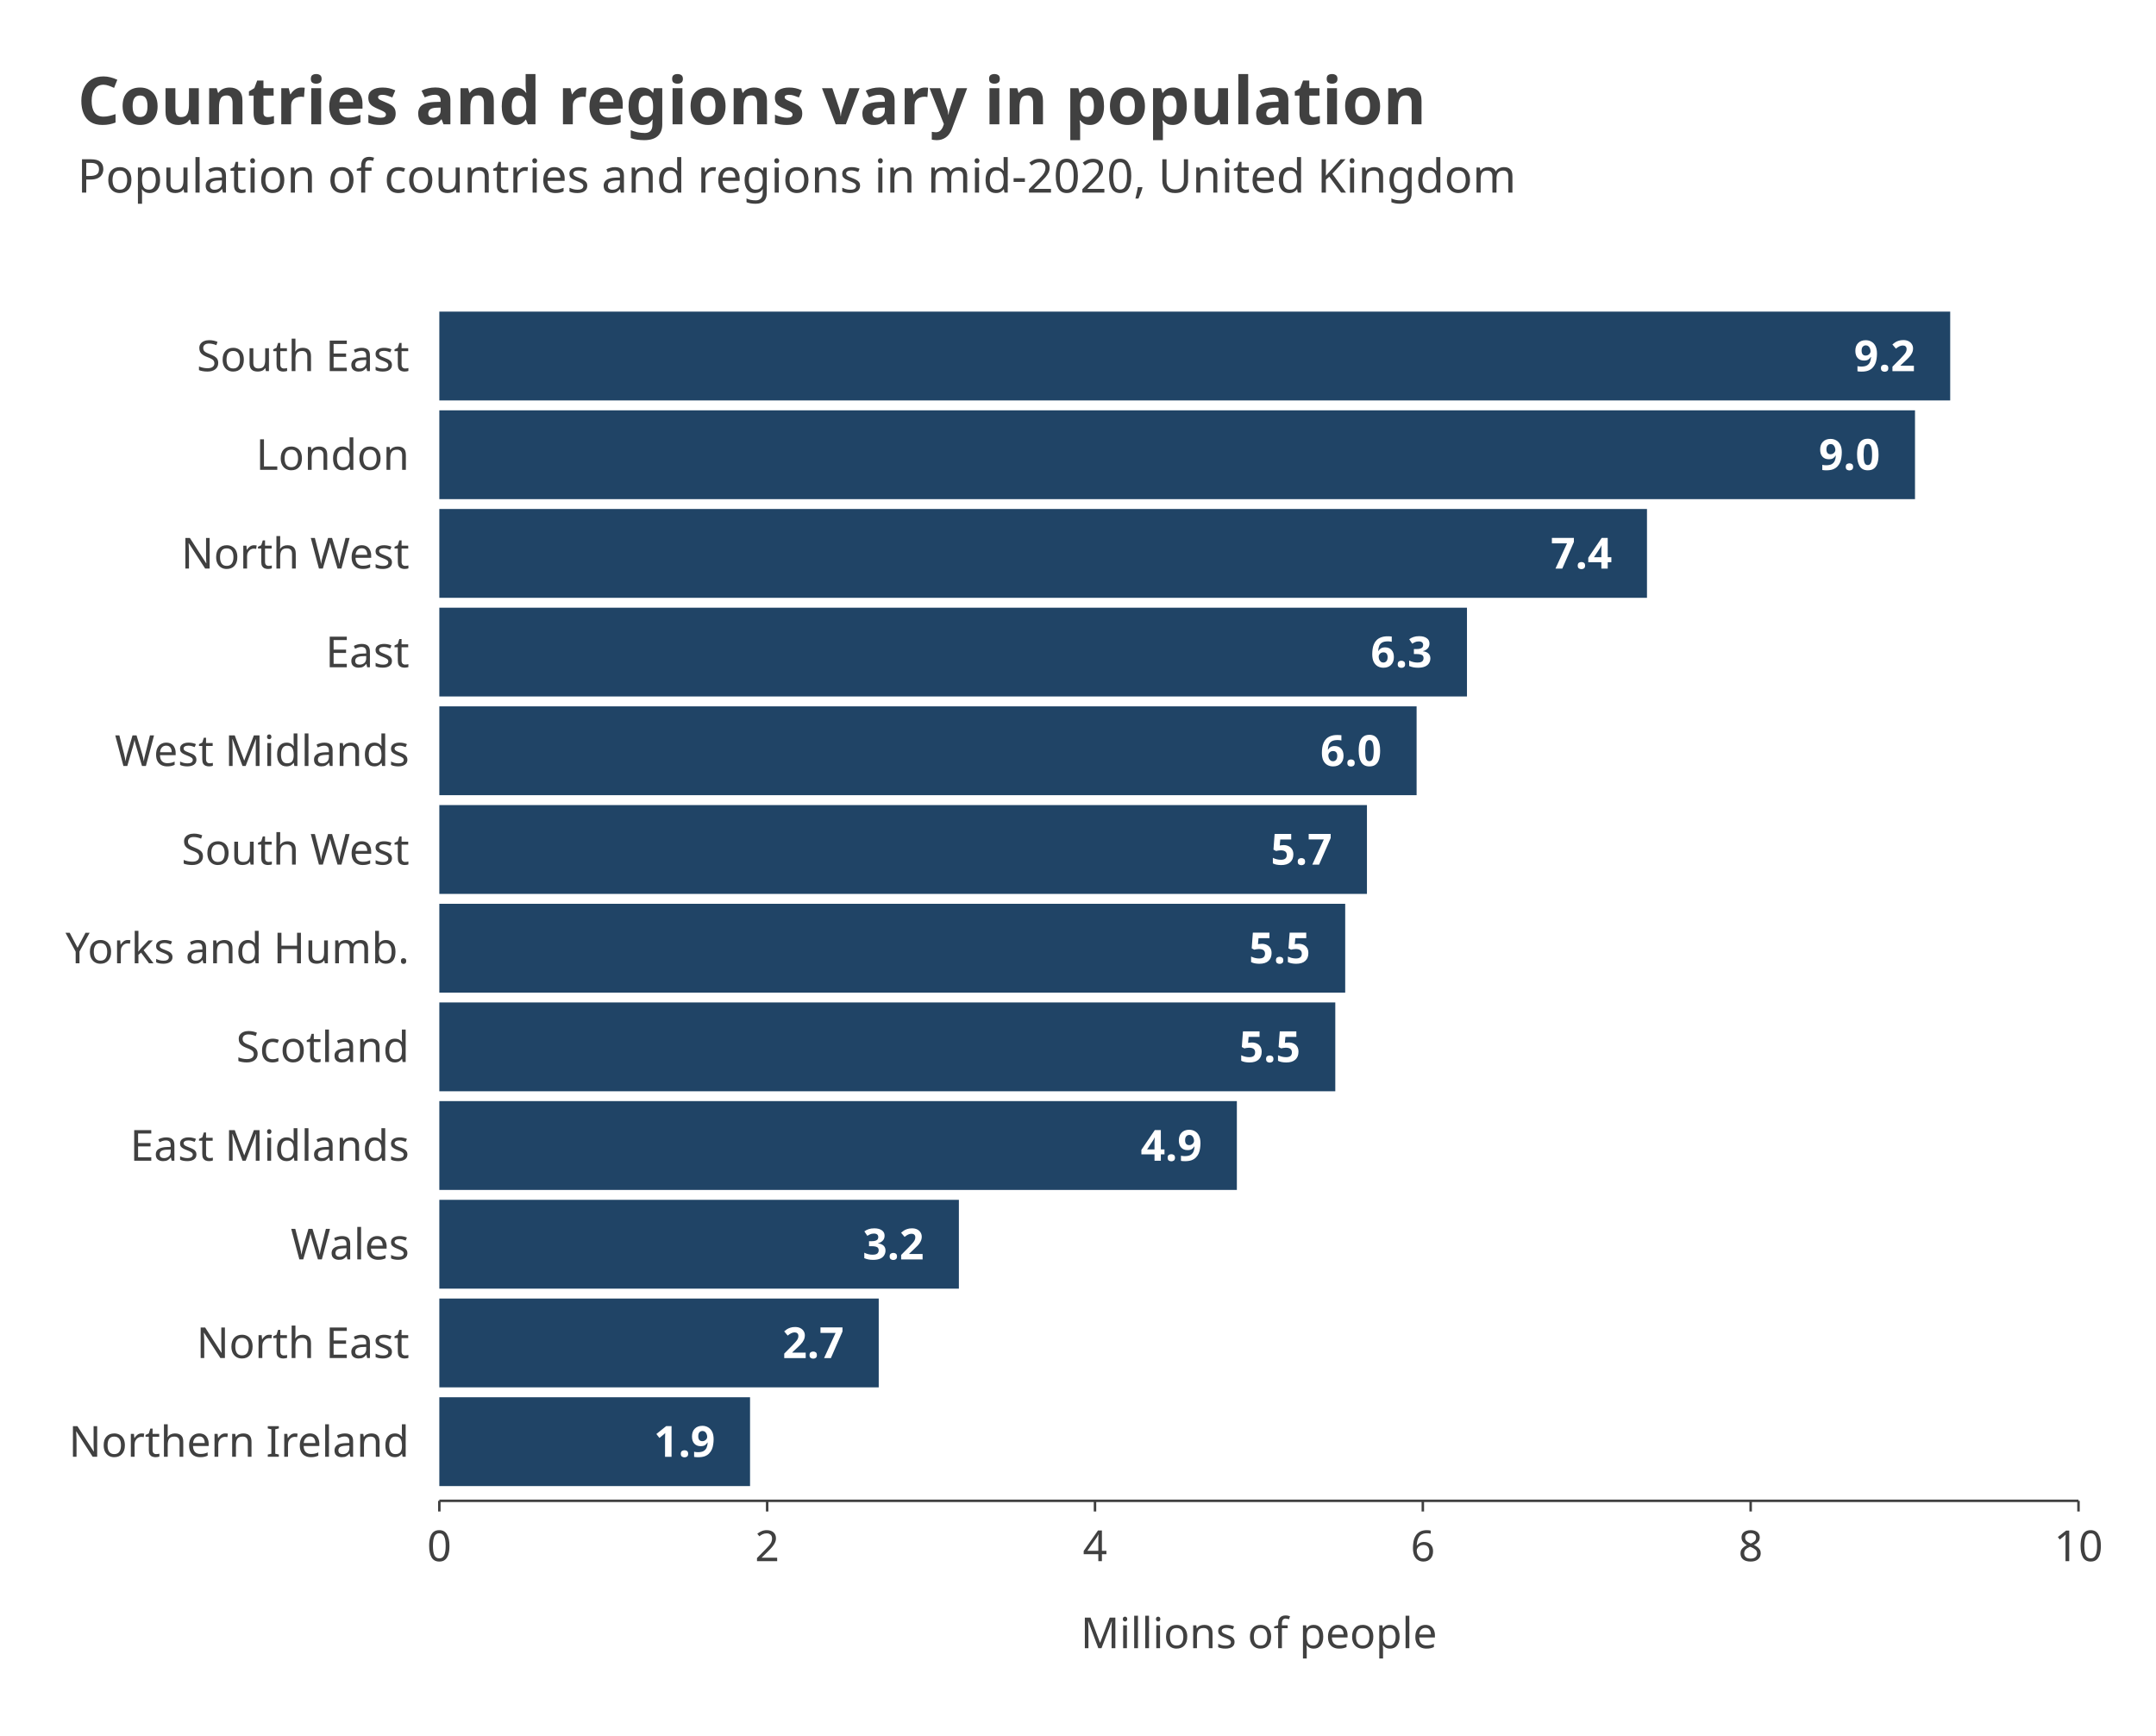
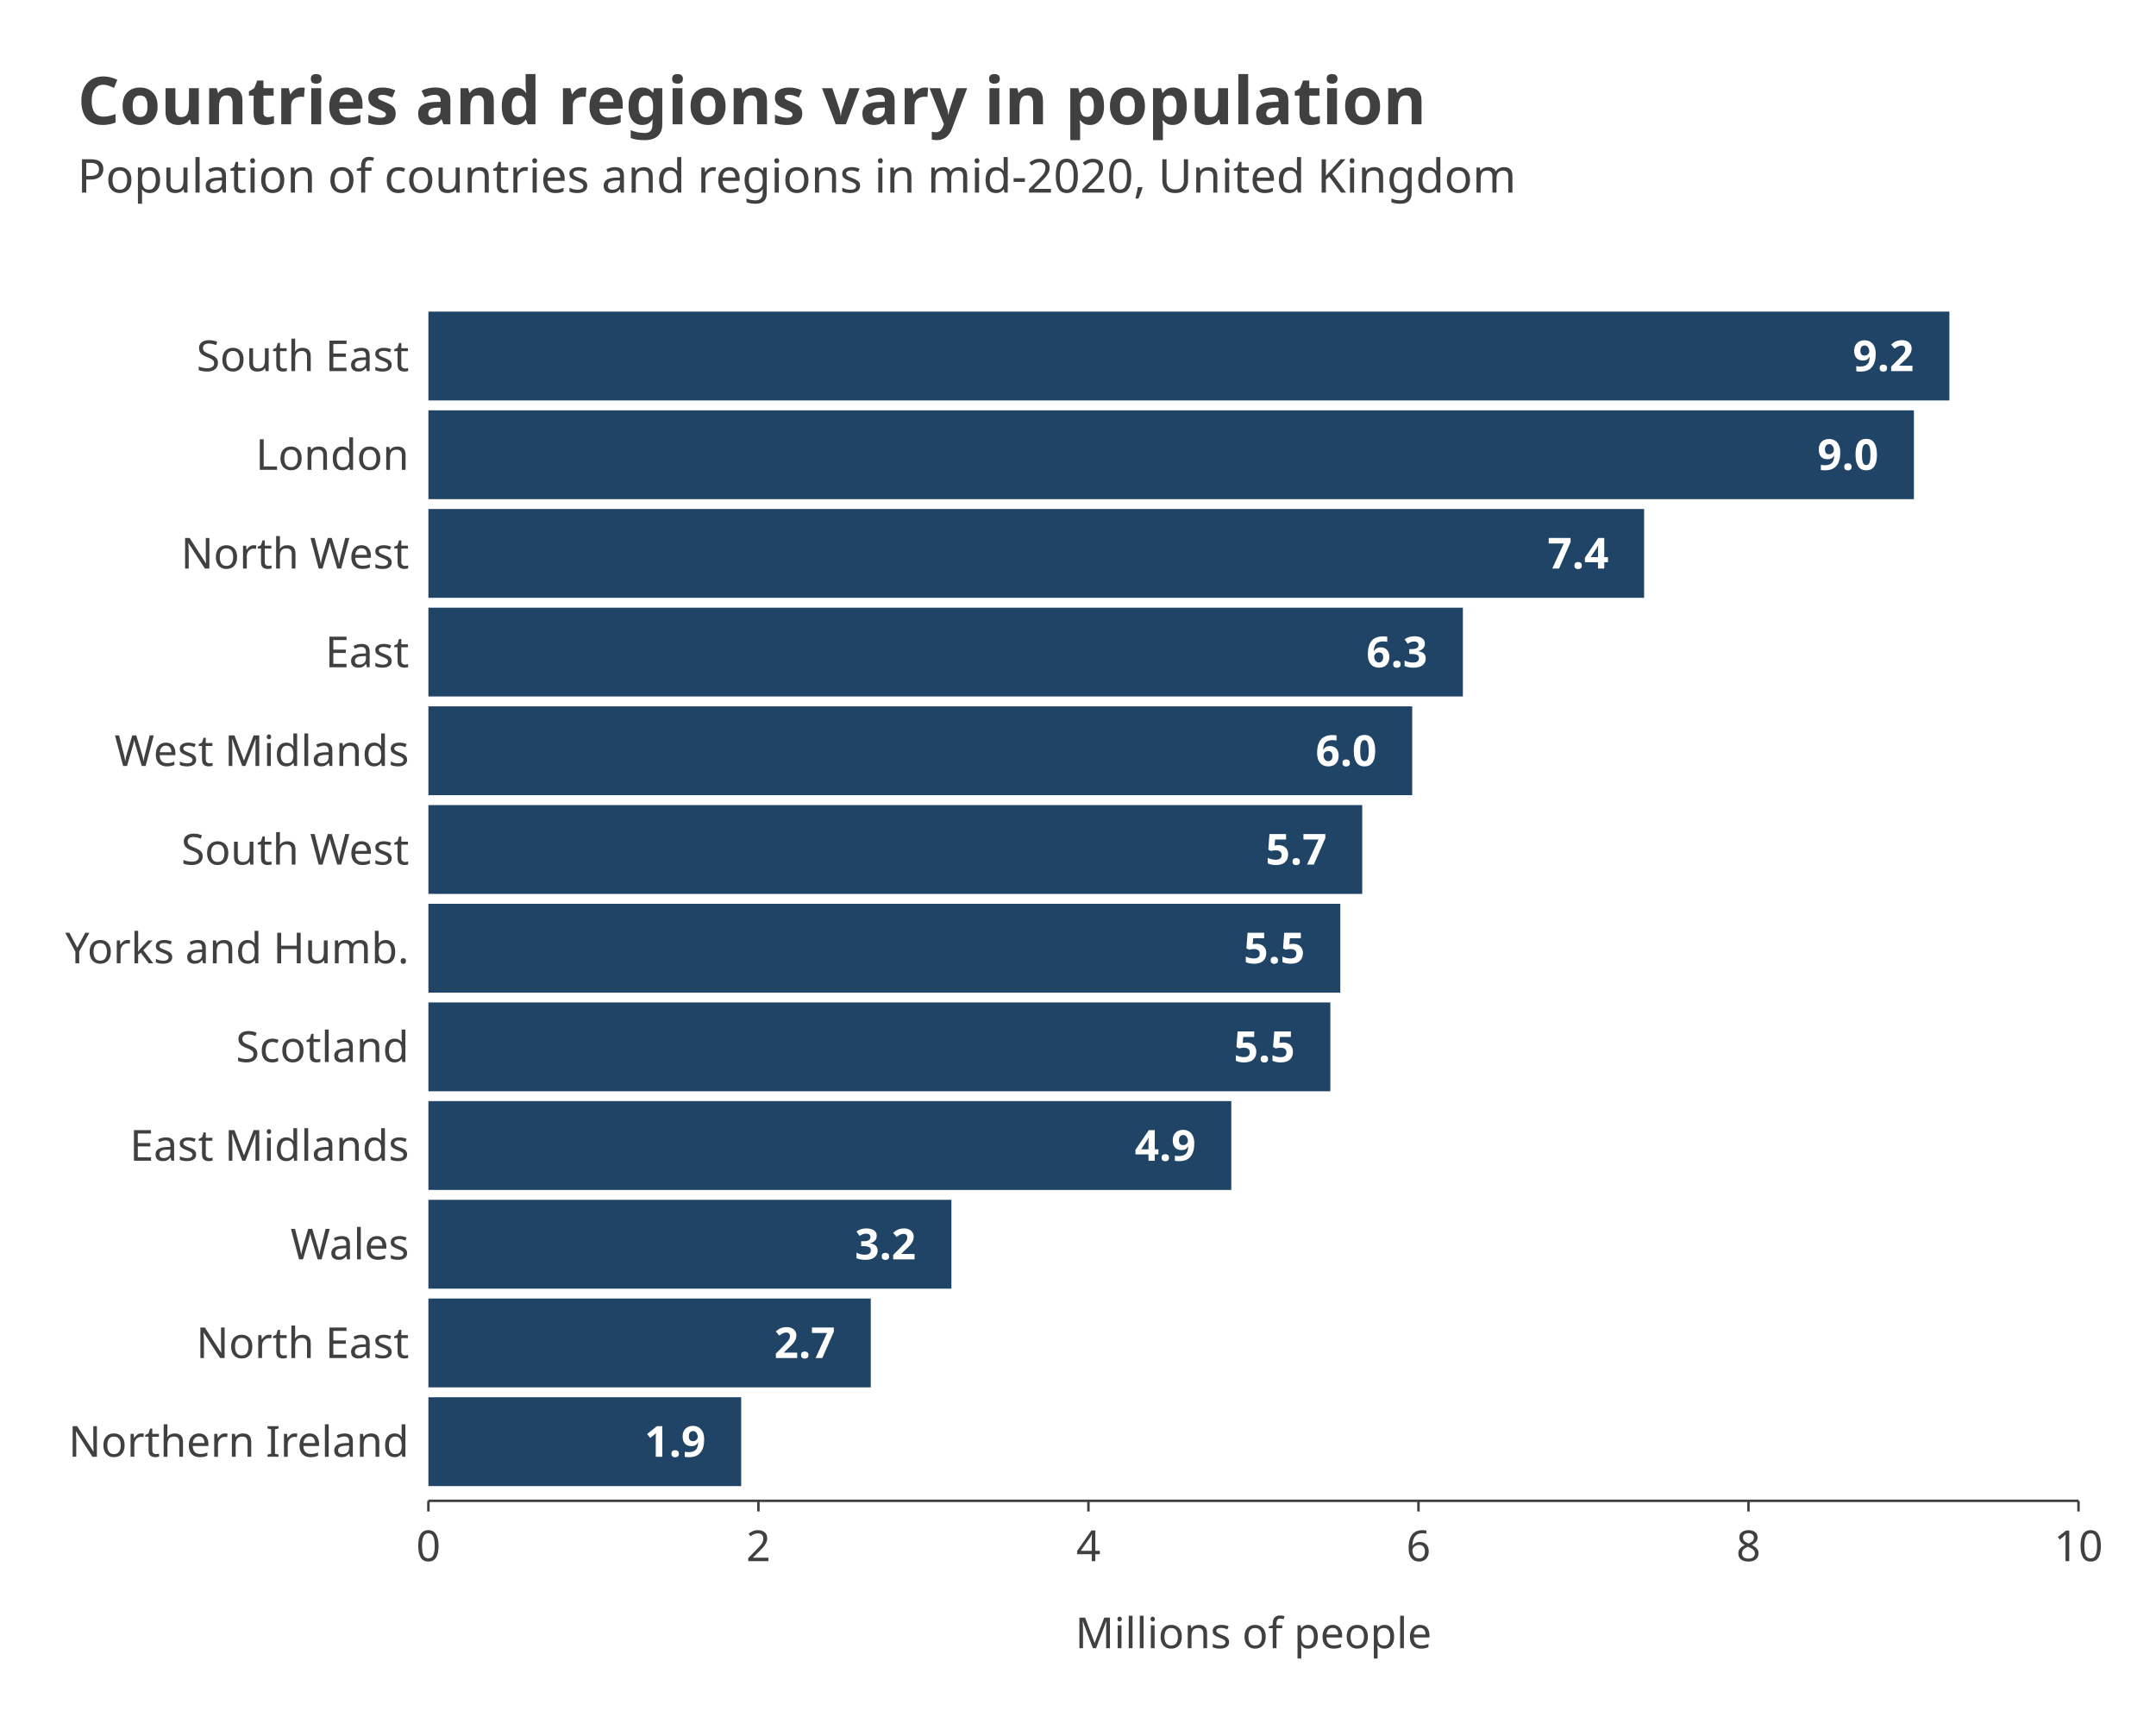
- <svg xmlns="http://www.w3.org/2000/svg" class="svglite" width="554.40pt" height="446.40pt" viewBox="0 0 554.40 446.40">
-   <defs>
-     <style type="text/css">
+ <svg xmlns="http://www.w3.org/2000/svg" width="554.40pt" height="446.40pt" viewBox="0 0 554.40 446.40">
+   <g class="svglite">
+     <defs>
+       <style type="text/css">
    .svglite line, .svglite polyline, .svglite polygon, .svglite path, .svglite rect, .svglite circle {
      fill: none;
      stroke: #000000;
      stroke-linecap: round;
      stroke-linejoin: round;
      stroke-miterlimit: 10.00;
    }
+     .svglite text {
+       white-space: pre;
+     }
+     .svglite g.glyphgroup path {
+       fill: inherit;
+       stroke: none;
+     }
  </style>
-   </defs>
-   <rect width="100%" height="100%" style="stroke: none; fill: #FFFFFF;" />
-   <defs>
-     <clipPath id="cpMC4wMHw1NTQuNDB8MC4wMHw0NDYuNDA=">
-       <rect x="0.00" y="0.00" width="554.40" height="446.40" />
-     </clipPath>
-   </defs>
-   <g clip-path="url(#cpMC4wMHw1NTQuNDB8MC4wMHw0NDYuNDA=)">
-     <rect x="0.00" y="0.00" width="554.40" height="446.40" style="stroke-width: 0.00; stroke: #FFFFFF; fill: #FFFFFF;" />
-   </g>
-   <defs>
-     <clipPath id="cpMTkuOTN8NTM0LjQ3fDc2LjMyfDQyNi40Nw==">
-       <rect x="19.93" y="76.32" width="514.55" height="350.15" />
-     </clipPath>
-   </defs>
-   <g clip-path="url(#cpMTkuOTN8NTM0LjQ3fDc2LjMyfDQyNi40Nw==)">
-     <rect x="19.93" y="76.32" width="514.55" height="350.15" style="stroke-width: 0.00; stroke: #FFFFFF; fill: #FFFFFF;" />
-   </g>
-   <g clip-path="url(#cpMC4wMHw1NTQuNDB8MC4wMHw0NDYuNDA=)">
+     </defs>
+     <rect width="100%" height="100%" style="stroke: none; fill: #FFFFFF;" />
+     <defs>
+       <clipPath id="cpMC4wMHw1NTQuNDB8MC4wMHw0NDYuNDA=">
+         <rect x="0.00" y="0.00" width="554.40" height="446.40" />
+       </clipPath>
+     </defs>
+     <g clip-path="url(#cpMC4wMHw1NTQuNDB8MC4wMHw0NDYuNDA=)">
+       <rect x="0.00" y="0.00" width="554.40" height="446.40" style="stroke-width: 0.00; stroke: #FFFFFF; fill: #FFFFFF;" />
+     </g>
+     <defs>
+       <clipPath id="cpMTEwLjE2fDUzNC40N3w3Ni4zMnwzODUuOTM=">
+         <rect x="110.16" y="76.32" width="424.32" height="309.61" />
+       </clipPath>
+     </defs>
+     <g clip-path="url(#cpMTEwLjE2fDUzNC40N3w3Ni4zMnwzODUuOTM=)">
</g>
-   <defs>
-     <clipPath id="cpMTEyLjk3fDUzNC40N3w3Ni4zMnwzODUuOTM=">
-       <rect x="112.97" y="76.32" width="421.50" height="309.61" />
-     </clipPath>
-   </defs>
-   <g clip-path="url(#cpMTEyLjk3fDUzNC40N3w3Ni4zMnwzODUuOTM=)">
-     <rect x="112.97" y="333.91" width="112.99" height="22.84" style="stroke-width: 1.07; stroke: none; stroke-linecap: square; stroke-linejoin: miter; fill: #204466;" />
-     <rect x="112.97" y="130.88" width="310.54" height="22.84" style="stroke-width: 1.07; stroke: none; stroke-linecap: square; stroke-linejoin: miter; fill: #204466;" />
-     <rect x="112.97" y="232.40" width="232.94" height="22.84" style="stroke-width: 1.07; stroke: none; stroke-linecap: square; stroke-linejoin: miter; fill: #204466;" />
-     <rect x="112.97" y="283.15" width="205.08" height="22.84" style="stroke-width: 1.07; stroke: none; stroke-linecap: square; stroke-linejoin: miter; fill: #204466;" />
-     <rect x="112.97" y="181.64" width="251.30" height="22.84" style="stroke-width: 1.07; stroke: none; stroke-linecap: square; stroke-linejoin: miter; fill: #204466;" />
-     <rect x="112.97" y="156.26" width="264.25" height="22.84" style="stroke-width: 1.07; stroke: none; stroke-linecap: square; stroke-linejoin: miter; fill: #204466;" />
-     <rect x="112.97" y="105.51" width="379.46" height="22.84" style="stroke-width: 1.07; stroke: none; stroke-linecap: square; stroke-linejoin: miter; fill: #204466;" />
-     <rect x="112.97" y="80.13" width="388.51" height="22.84" style="stroke-width: 1.07; stroke: none; stroke-linecap: square; stroke-linejoin: miter; fill: #204466;" />
-     <rect x="112.97" y="207.02" width="238.53" height="22.84" style="stroke-width: 1.07; stroke: none; stroke-linecap: square; stroke-linejoin: miter; fill: #204466;" />
-     <rect x="112.97" y="308.53" width="133.60" height="22.84" style="stroke-width: 1.07; stroke: none; stroke-linecap: square; stroke-linejoin: miter; fill: #204466;" />
-     <rect x="112.97" y="257.77" width="230.39" height="22.84" style="stroke-width: 1.07; stroke: none; stroke-linecap: square; stroke-linejoin: miter; fill: #204466;" />
-     <rect x="112.97" y="359.29" width="79.90" height="22.84" style="stroke-width: 1.07; stroke: none; stroke-linecap: square; stroke-linejoin: miter; fill: #204466;" />
-     <text x="209.11" y="349.23" text-anchor="middle" style="font-size: 11.04px; font-weight: bold; fill: #FFFFFF; font-family: Avenir Next;" textLength="17.57px" lengthAdjust="spacingAndGlyphs">2.7</text>
-     <text x="406.65" y="146.21" text-anchor="middle" style="font-size: 11.04px; font-weight: bold; fill: #FFFFFF; font-family: Avenir Next;" textLength="17.57px" lengthAdjust="spacingAndGlyphs">7.4</text>
-     <text x="329.05" y="247.72" text-anchor="middle" style="font-size: 11.04px; font-weight: bold; fill: #FFFFFF; font-family: Avenir Next;" textLength="17.57px" lengthAdjust="spacingAndGlyphs">5.5</text>
-     <text x="301.20" y="298.48" text-anchor="middle" style="font-size: 11.04px; font-weight: bold; fill: #FFFFFF; font-family: Avenir Next;" textLength="17.57px" lengthAdjust="spacingAndGlyphs">4.9</text>
-     <text x="347.41" y="196.97" text-anchor="middle" style="font-size: 11.04px; font-weight: bold; fill: #FFFFFF; font-family: Avenir Next;" textLength="17.57px" lengthAdjust="spacingAndGlyphs">6.0</text>
-     <text x="360.36" y="171.59" text-anchor="middle" style="font-size: 11.04px; font-weight: bold; fill: #FFFFFF; font-family: Avenir Next;" textLength="17.57px" lengthAdjust="spacingAndGlyphs">6.3</text>
-     <text x="475.57" y="120.83" text-anchor="middle" style="font-size: 11.04px; font-weight: bold; fill: #FFFFFF; font-family: Avenir Next;" textLength="17.57px" lengthAdjust="spacingAndGlyphs">9.0</text>
-     <text x="484.62" y="95.45" text-anchor="middle" style="font-size: 11.04px; font-weight: bold; fill: #FFFFFF; font-family: Avenir Next;" textLength="17.57px" lengthAdjust="spacingAndGlyphs">9.2</text>
-     <text x="334.65" y="222.34" text-anchor="middle" style="font-size: 11.04px; font-weight: bold; fill: #FFFFFF; font-family: Avenir Next;" textLength="17.57px" lengthAdjust="spacingAndGlyphs">5.7</text>
-     <text x="229.71" y="323.86" text-anchor="middle" style="font-size: 11.04px; font-weight: bold; fill: #FFFFFF; font-family: Avenir Next;" textLength="17.57px" lengthAdjust="spacingAndGlyphs">3.2</text>
-     <text x="326.51" y="273.10" text-anchor="middle" style="font-size: 11.04px; font-weight: bold; fill: #FFFFFF; font-family: Avenir Next;" textLength="17.57px" lengthAdjust="spacingAndGlyphs">5.5</text>
-     <text x="176.01" y="374.61" text-anchor="middle" style="font-size: 11.04px; font-weight: bold; fill: #FFFFFF; font-family: Avenir Next;" textLength="17.57px" lengthAdjust="spacingAndGlyphs">1.9</text>
-   </g>
-   <g clip-path="url(#cpMC4wMHw1NTQuNDB8MC4wMHw0NDYuNDA=)">
-     <text x="105.25" y="374.60" text-anchor="end" style="font-size: 11.00px; fill: #404040; font-family: Avenir Next;" textLength="83.22px" lengthAdjust="spacingAndGlyphs">Northern Ireland</text>
-     <text x="105.25" y="349.22" text-anchor="end" style="font-size: 11.00px; fill: #404040; font-family: Avenir Next;" textLength="52.37px" lengthAdjust="spacingAndGlyphs">North East</text>
-     <text x="105.25" y="323.85" text-anchor="end" style="font-size: 11.00px; fill: #404040; font-family: Avenir Next;" textLength="30.12px" lengthAdjust="spacingAndGlyphs">Wales</text>
-     <text x="105.25" y="298.47" text-anchor="end" style="font-size: 11.00px; fill: #404040; font-family: Avenir Next;" textLength="69.94px" lengthAdjust="spacingAndGlyphs">East Midlands</text>
-     <text x="105.25" y="273.09" text-anchor="end" style="font-size: 11.00px; fill: #404040; font-family: Avenir Next;" textLength="43.96px" lengthAdjust="spacingAndGlyphs">Scotland</text>
-     <text x="105.25" y="247.71" text-anchor="end" style="font-size: 11.00px; fill: #404040; font-family: Avenir Next;" textLength="85.33px" lengthAdjust="spacingAndGlyphs">Yorks and Humb.</text>
-     <text x="105.25" y="222.33" text-anchor="end" style="font-size: 11.00px; fill: #404040; font-family: Avenir Next;" textLength="56.80px" lengthAdjust="spacingAndGlyphs">South West</text>
-     <text x="105.25" y="196.96" text-anchor="end" style="font-size: 11.00px; fill: #404040; font-family: Avenir Next;" textLength="74.14px" lengthAdjust="spacingAndGlyphs">West Midlands</text>
-     <text x="105.25" y="171.58" text-anchor="end" style="font-size: 11.00px; fill: #404040; font-family: Avenir Next;" textLength="20.76px" lengthAdjust="spacingAndGlyphs">East</text>
-     <text x="105.25" y="146.20" text-anchor="end" style="font-size: 11.00px; fill: #404040; font-family: Avenir Next;" textLength="56.43px" lengthAdjust="spacingAndGlyphs">North West</text>
-     <text x="105.25" y="120.82" text-anchor="end" style="font-size: 11.00px; fill: #404040; font-family: Avenir Next;" textLength="38.66px" lengthAdjust="spacingAndGlyphs">London</text>
-     <text x="105.25" y="95.44" text-anchor="end" style="font-size: 11.00px; fill: #404040; font-family: Avenir Next;" textLength="52.73px" lengthAdjust="spacingAndGlyphs">South East</text>
-     <polyline points="112.97,385.93 534.47,385.93 " style="stroke-width: 0.64; stroke: #404040; stroke-linecap: butt;" />
-     <polyline points="112.97,388.67 112.97,385.93 " style="stroke-width: 0.64; stroke: #404040; stroke-linecap: butt;" />
-     <polyline points="197.27,388.67 197.27,385.93 " style="stroke-width: 0.64; stroke: #404040; stroke-linecap: butt;" />
-     <polyline points="281.57,388.67 281.57,385.93 " style="stroke-width: 0.64; stroke: #404040; stroke-linecap: butt;" />
-     <polyline points="365.87,388.67 365.87,385.93 " style="stroke-width: 0.64; stroke: #404040; stroke-linecap: butt;" />
-     <polyline points="450.17,388.67 450.17,385.93 " style="stroke-width: 0.64; stroke: #404040; stroke-linecap: butt;" />
-     <polyline points="534.47,388.67 534.47,385.93 " style="stroke-width: 0.64; stroke: #404040; stroke-linecap: butt;" />
-     <text x="112.97" y="401.44" text-anchor="middle" style="font-size: 11.00px; fill: #404040; font-family: Avenir Next;" textLength="6.38px" lengthAdjust="spacingAndGlyphs">0</text>
-     <text x="197.27" y="401.44" text-anchor="middle" style="font-size: 11.00px; fill: #404040; font-family: Avenir Next;" textLength="6.38px" lengthAdjust="spacingAndGlyphs">2</text>
-     <text x="281.57" y="401.44" text-anchor="middle" style="font-size: 11.00px; fill: #404040; font-family: Avenir Next;" textLength="6.38px" lengthAdjust="spacingAndGlyphs">4</text>
-     <text x="365.87" y="401.44" text-anchor="middle" style="font-size: 11.00px; fill: #404040; font-family: Avenir Next;" textLength="6.38px" lengthAdjust="spacingAndGlyphs">6</text>
-     <text x="450.17" y="401.44" text-anchor="middle" style="font-size: 11.00px; fill: #404040; font-family: Avenir Next;" textLength="6.38px" lengthAdjust="spacingAndGlyphs">8</text>
-     <text x="534.47" y="401.44" text-anchor="middle" style="font-size: 11.00px; fill: #404040; font-family: Avenir Next;" textLength="12.76px" lengthAdjust="spacingAndGlyphs">10</text>
-     <text x="323.72" y="423.83" text-anchor="middle" style="font-size: 11.00px; fill: #404040; font-family: Avenir Next;" textLength="90.58px" lengthAdjust="spacingAndGlyphs">Millions of people</text>
-     <text x="19.93" y="49.52" style="font-size: 12.00px; fill: #404040; font-family: Avenir Next;" textLength="359.81px" lengthAdjust="spacingAndGlyphs">Population of countries and regions in mid-2020, United Kingdom</text>
-     <text x="19.93" y="31.96" style="font-size: 17.00px; font-weight: 600; fill: #404040; font-family: Avenir Next;" textLength="319.54px" lengthAdjust="spacingAndGlyphs">Countries and regions vary in population</text>
+     <g clip-path="url(#cpMC4wMHw1NTQuNDB8MC4wMHw0NDYuNDA=)">
+ </g>
+     <defs>
+       <clipPath id="cpMTkuOTN8NTM0LjQ3fDc2LjMyfDQyNi40Nw==">
+         <rect x="19.93" y="76.32" width="514.55" height="350.15" />
+       </clipPath>
+     </defs>
+     <g clip-path="url(#cpMTkuOTN8NTM0LjQ3fDc2LjMyfDQyNi40Nw==)">
+       <rect x="19.93" y="76.32" width="514.55" height="350.15" style="stroke-width: 0.00; stroke: #FFFFFF; fill: #FFFFFF;" />
+     </g>
+     <g clip-path="url(#cpMC4wMHw1NTQuNDB8MC4wMHw0NDYuNDA=)">
+ </g>
+     <g clip-path="url(#cpMTEwLjE2fDUzNC40N3w3Ni4zMnwzODUuOTM=)">
+       <rect x="110.16" y="333.91" width="113.75" height="22.84" style="stroke-width: 1.07; stroke: none; stroke-linecap: butt; stroke-linejoin: miter; fill: #204466;" />
+       <rect x="110.16" y="130.88" width="312.61" height="22.84" style="stroke-width: 1.07; stroke: none; stroke-linecap: butt; stroke-linejoin: miter; fill: #204466;" />
+       <rect x="110.16" y="232.40" width="234.49" height="22.84" style="stroke-width: 1.07; stroke: none; stroke-linecap: butt; stroke-linejoin: miter; fill: #204466;" />
+       <rect x="110.16" y="283.15" width="206.46" height="22.84" style="stroke-width: 1.07; stroke: none; stroke-linecap: butt; stroke-linejoin: miter; fill: #204466;" />
+       <rect x="110.16" y="181.64" width="252.98" height="22.84" style="stroke-width: 1.07; stroke: none; stroke-linecap: butt; stroke-linejoin: miter; fill: #204466;" />
+       <rect x="110.16" y="156.26" width="266.01" height="22.84" style="stroke-width: 1.07; stroke: none; stroke-linecap: butt; stroke-linejoin: miter; fill: #204466;" />
+       <rect x="110.16" y="105.51" width="381.99" height="22.84" style="stroke-width: 1.07; stroke: none; stroke-linecap: butt; stroke-linejoin: miter; fill: #204466;" />
+       <rect x="110.16" y="80.13" width="391.11" height="22.84" style="stroke-width: 1.07; stroke: none; stroke-linecap: butt; stroke-linejoin: miter; fill: #204466;" />
+       <rect x="110.16" y="207.02" width="240.13" height="22.84" style="stroke-width: 1.07; stroke: none; stroke-linecap: butt; stroke-linejoin: miter; fill: #204466;" />
+       <rect x="110.16" y="308.53" width="134.49" height="22.84" style="stroke-width: 1.07; stroke: none; stroke-linecap: butt; stroke-linejoin: miter; fill: #204466;" />
+       <rect x="110.16" y="257.77" width="231.93" height="22.84" style="stroke-width: 1.07; stroke: none; stroke-linecap: butt; stroke-linejoin: miter; fill: #204466;" />
+       <rect x="110.16" y="359.29" width="80.43" height="22.84" style="stroke-width: 1.07; stroke: none; stroke-linecap: butt; stroke-linejoin: miter; fill: #204466;" />
+       <text x="206.93" y="349.22" text-anchor="middle" style="font-size: 11.00px; font-weight: bold;fill: #FFFFFF; font-family: &quot;Avenir Next&quot;;" textLength="17.52px" lengthAdjust="spacingAndGlyphs">2.7</text>
+       <text x="405.80" y="146.20" text-anchor="middle" style="font-size: 11.00px; font-weight: bold;fill: #FFFFFF; font-family: &quot;Avenir Next&quot;;" textLength="17.52px" lengthAdjust="spacingAndGlyphs">7.4</text>
+       <text x="327.68" y="247.71" text-anchor="middle" style="font-size: 11.00px; font-weight: bold;fill: #FFFFFF; font-family: &quot;Avenir Next&quot;;" textLength="17.52px" lengthAdjust="spacingAndGlyphs">5.5</text>
+       <text x="299.64" y="298.47" text-anchor="middle" style="font-size: 11.00px; font-weight: bold;fill: #FFFFFF; font-family: &quot;Avenir Next&quot;;" textLength="17.52px" lengthAdjust="spacingAndGlyphs">4.9</text>
+       <text x="346.16" y="196.96" text-anchor="middle" style="font-size: 11.00px; font-weight: bold;fill: #FFFFFF; font-family: &quot;Avenir Next&quot;;" textLength="17.52px" lengthAdjust="spacingAndGlyphs">6.0</text>
+       <text x="359.20" y="171.58" text-anchor="middle" style="font-size: 11.00px; font-weight: bold;fill: #FFFFFF; font-family: &quot;Avenir Next&quot;;" textLength="17.52px" lengthAdjust="spacingAndGlyphs">6.3</text>
+       <text x="475.18" y="120.82" text-anchor="middle" style="font-size: 11.00px; font-weight: bold;fill: #FFFFFF; font-family: &quot;Avenir Next&quot;;" textLength="17.52px" lengthAdjust="spacingAndGlyphs">9.0</text>
+       <text x="484.29" y="95.44" text-anchor="middle" style="font-size: 11.00px; font-weight: bold;fill: #FFFFFF; font-family: &quot;Avenir Next&quot;;" textLength="17.52px" lengthAdjust="spacingAndGlyphs">9.2</text>
+       <text x="333.31" y="222.33" text-anchor="middle" style="font-size: 11.00px; font-weight: bold;fill: #FFFFFF; font-family: &quot;Avenir Next&quot;;" textLength="17.52px" lengthAdjust="spacingAndGlyphs">5.7</text>
+       <text x="227.68" y="323.85" text-anchor="middle" style="font-size: 11.00px; font-weight: bold;fill: #FFFFFF; font-family: &quot;Avenir Next&quot;;" textLength="17.52px" lengthAdjust="spacingAndGlyphs">3.2</text>
+       <text x="325.12" y="273.09" text-anchor="middle" style="font-size: 11.00px; font-weight: bold;fill: #FFFFFF; font-family: &quot;Avenir Next&quot;;" textLength="17.52px" lengthAdjust="spacingAndGlyphs">5.5</text>
+       <text x="173.61" y="374.60" text-anchor="middle" style="font-size: 11.00px; font-weight: bold;fill: #FFFFFF; font-family: &quot;Avenir Next&quot;;" textLength="17.52px" lengthAdjust="spacingAndGlyphs">1.9</text>
+     </g>
+     <g clip-path="url(#cpMC4wMHw1NTQuNDB8MC4wMHw0NDYuNDA=)">
+       <text x="105.18" y="374.60" text-anchor="end" style="font-size: 11.00px;fill: #404040; font-family: &quot;Avenir Next&quot;;" textLength="83.17px" lengthAdjust="spacingAndGlyphs">Northern Ireland</text>
+       <text x="105.18" y="349.22" text-anchor="end" style="font-size: 11.00px;fill: #404040; font-family: &quot;Avenir Next&quot;;" textLength="52.36px" lengthAdjust="spacingAndGlyphs">North East</text>
+       <text x="105.18" y="323.85" text-anchor="end" style="font-size: 11.00px;fill: #404040; font-family: &quot;Avenir Next&quot;;" textLength="30.12px" lengthAdjust="spacingAndGlyphs">Wales</text>
+       <text x="105.18" y="298.47" text-anchor="end" style="font-size: 11.00px;fill: #404040; font-family: &quot;Avenir Next&quot;;" textLength="69.94px" lengthAdjust="spacingAndGlyphs">East Midlands</text>
+       <text x="105.18" y="273.09" text-anchor="end" style="font-size: 11.00px;fill: #404040; font-family: &quot;Avenir Next&quot;;" textLength="43.94px" lengthAdjust="spacingAndGlyphs">Scotland</text>
+       <text x="105.18" y="247.71" text-anchor="end" style="font-size: 11.00px;fill: #404040; font-family: &quot;Avenir Next&quot;;" textLength="85.25px" lengthAdjust="spacingAndGlyphs">Yorks and Humb.</text>
+       <text x="105.18" y="222.33" text-anchor="end" style="font-size: 11.00px;fill: #404040; font-family: &quot;Avenir Next&quot;;" textLength="56.80px" lengthAdjust="spacingAndGlyphs">South West</text>
+       <text x="105.18" y="196.96" text-anchor="end" style="font-size: 11.00px;fill: #404040; font-family: &quot;Avenir Next&quot;;" textLength="74.14px" lengthAdjust="spacingAndGlyphs">West Midlands</text>
+       <text x="105.18" y="171.58" text-anchor="end" style="font-size: 11.00px;fill: #404040; font-family: &quot;Avenir Next&quot;;" textLength="20.77px" lengthAdjust="spacingAndGlyphs">East</text>
+       <text x="105.18" y="146.20" text-anchor="end" style="font-size: 11.00px;fill: #404040; font-family: &quot;Avenir Next&quot;;" textLength="56.44px" lengthAdjust="spacingAndGlyphs">North West</text>
+       <text x="105.18" y="120.82" text-anchor="end" style="font-size: 11.00px;fill: #404040; font-family: &quot;Avenir Next&quot;;" textLength="38.62px" lengthAdjust="spacingAndGlyphs">London</text>
+       <text x="105.18" y="95.44" text-anchor="end" style="font-size: 11.00px;fill: #404040; font-family: &quot;Avenir Next&quot;;" textLength="52.72px" lengthAdjust="spacingAndGlyphs">South East</text>
+       <polyline points="110.16,385.93 534.47,385.93 " style="stroke-width: 0.64; stroke: #404040; stroke-linecap: butt;" />
+       <polyline points="110.16,388.67 110.16,385.93 " style="stroke-width: 0.64; stroke: #404040; stroke-linecap: butt;" />
+       <polyline points="195.02,388.67 195.02,385.93 " style="stroke-width: 0.64; stroke: #404040; stroke-linecap: butt;" />
+       <polyline points="279.88,388.67 279.88,385.93 " style="stroke-width: 0.64; stroke: #404040; stroke-linecap: butt;" />
+       <polyline points="364.75,388.67 364.75,385.93 " style="stroke-width: 0.64; stroke: #404040; stroke-linecap: butt;" />
+       <polyline points="449.61,388.67 449.61,385.93 " style="stroke-width: 0.64; stroke: #404040; stroke-linecap: butt;" />
+       <polyline points="534.47,388.67 534.47,385.93 " style="stroke-width: 0.64; stroke: #404040; stroke-linecap: butt;" />
+       <text x="110.16" y="401.44" text-anchor="middle" style="font-size: 11.00px;fill: #404040; font-family: &quot;Avenir Next&quot;;" textLength="6.38px" lengthAdjust="spacingAndGlyphs">0</text>
+       <text x="195.02" y="401.44" text-anchor="middle" style="font-size: 11.00px;fill: #404040; font-family: &quot;Avenir Next&quot;;" textLength="6.38px" lengthAdjust="spacingAndGlyphs">2</text>
+       <text x="279.88" y="401.44" text-anchor="middle" style="font-size: 11.00px;fill: #404040; font-family: &quot;Avenir Next&quot;;" textLength="6.38px" lengthAdjust="spacingAndGlyphs">4</text>
+       <text x="364.75" y="401.44" text-anchor="middle" style="font-size: 11.00px;fill: #404040; font-family: &quot;Avenir Next&quot;;" textLength="6.38px" lengthAdjust="spacingAndGlyphs">6</text>
+       <text x="449.61" y="401.44" text-anchor="middle" style="font-size: 11.00px;fill: #404040; font-family: &quot;Avenir Next&quot;;" textLength="6.38px" lengthAdjust="spacingAndGlyphs">8</text>
+       <text x="534.47" y="401.44" text-anchor="middle" style="font-size: 11.00px;fill: #404040; font-family: &quot;Avenir Next&quot;;" textLength="12.75px" lengthAdjust="spacingAndGlyphs">10</text>
+       <text x="322.32" y="423.83" text-anchor="middle" style="font-size: 11.00px;fill: #404040; font-family: &quot;Avenir Next&quot;;" textLength="90.56px" lengthAdjust="spacingAndGlyphs">Millions of people</text>
+       <text x="19.93" y="49.52" style="font-size: 12.00px;fill: #404040; font-family: &quot;Avenir Next&quot;;" textLength="359.36px" lengthAdjust="spacingAndGlyphs">Population of countries and regions in mid-2020, United Kingdom</text>
+       <text x="19.93" y="31.96" style="font-size: 17.00px; font-weight: 600;fill: #404040; font-family: &quot;Avenir Next&quot;;" textLength="319.22px" lengthAdjust="spacingAndGlyphs">Countries and regions vary in population</text>
+     </g>
  </g>
</svg>
